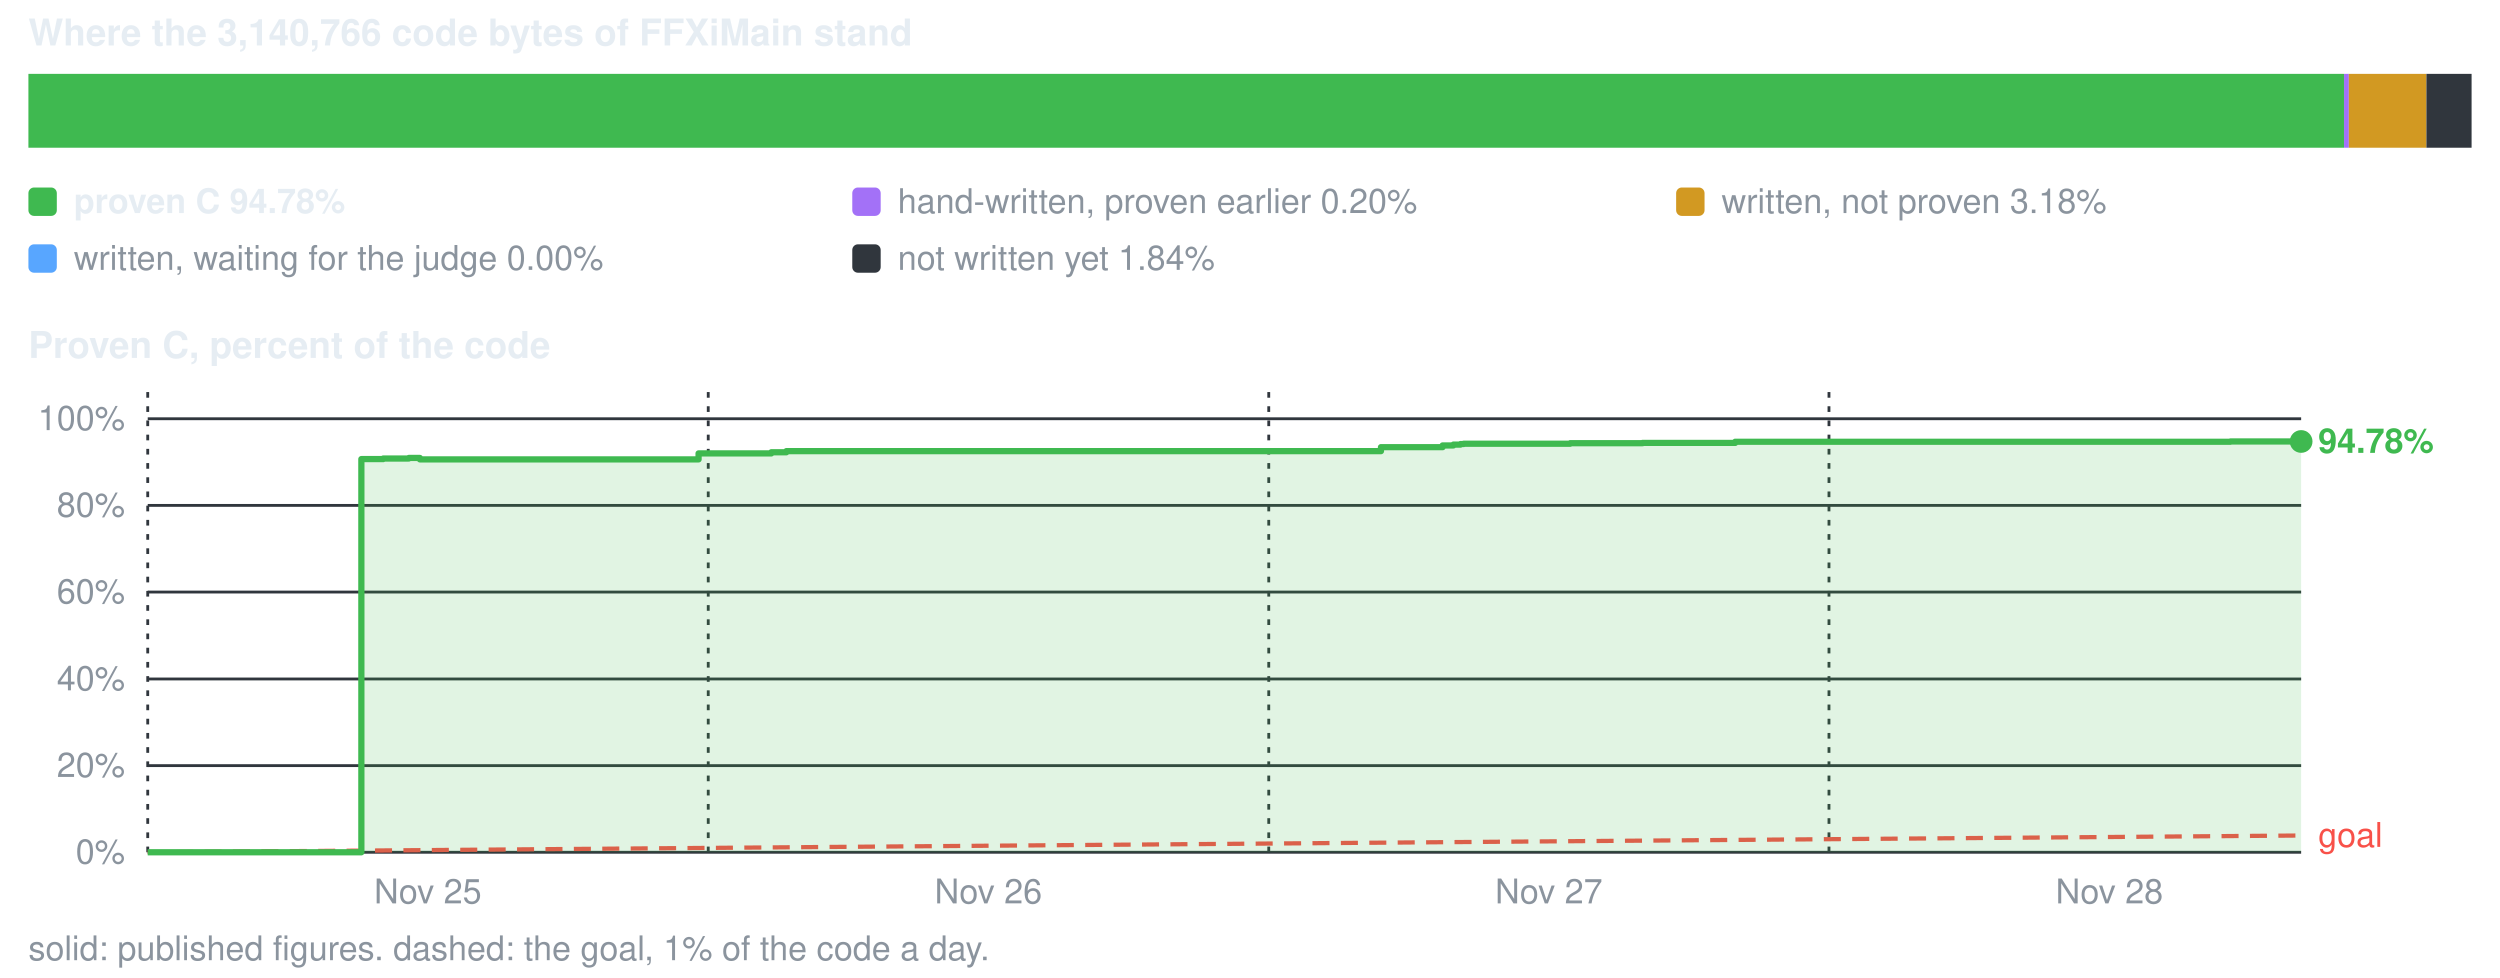
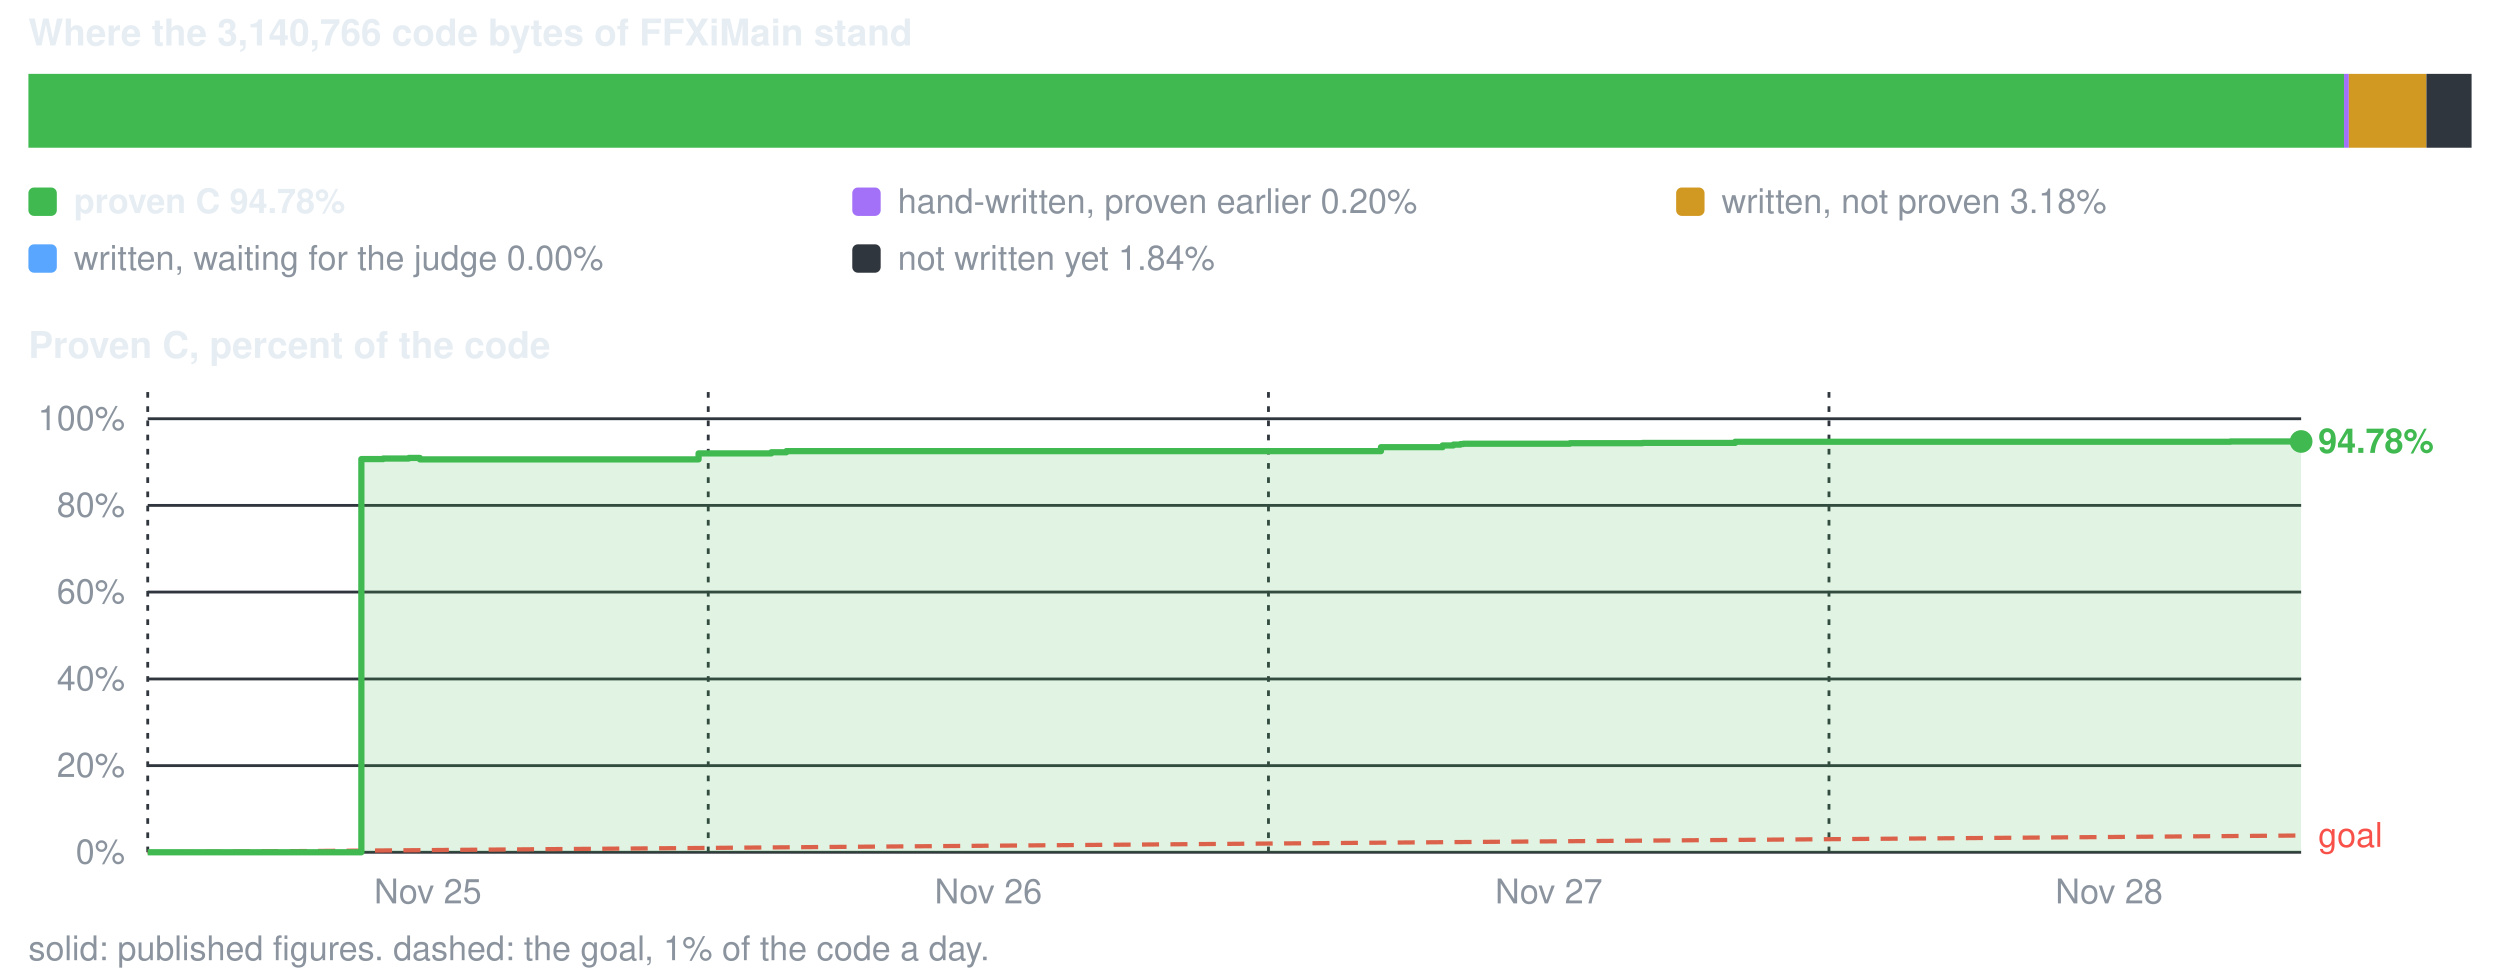
<svg xmlns="http://www.w3.org/2000/svg" viewBox="0 0 880 344" width="880" height="344" role="img" aria-label="conversion progress">
  <style>text{font-family:-apple-system,BlinkMacSystemFont,'Segoe UI',Helvetica,Arial,sans-serif;font-size:12px;fill:#8b949e}.s{fill:#e6edf3;font-weight:600}.b{font-size:13px}</style>
  <text x="10" y="16" class="s b">Where the 3,140,766 code bytes of FFXiMain stand</text>
  <rect x="10.0" y="26" width="815.1" height="26" fill="#3fb950" />
  <rect x="825.1" y="26" width="1.7" height="26" fill="#a371f7" />
  <rect x="826.8" y="26" width="27.3" height="26" fill="#d29922" />
  <rect x="854.1" y="26" width="15.9" height="26" fill="#30363d" />
  <rect x="10" y="66" width="10" height="10" rx="2" fill="#3fb950" />
  <text x="26" y="75" class="s">proven C 94.78%</text>
  <rect x="300" y="66" width="10" height="10" rx="2" fill="#a371f7" />
  <text x="316" y="75">hand-written, proven earlier 0.20%</text>
  <rect x="590" y="66" width="10" height="10" rx="2" fill="#d29922" />
  <text x="606" y="75">written, not proven 3.18%</text>
  <rect x="10" y="86" width="10" height="10" rx="2" fill="#58a6ff" />
  <text x="26" y="95">written, waiting for the judge 0.00%</text>
  <rect x="300" y="86" width="10" height="10" rx="2" fill="#30363d" />
  <text x="316" y="95">not written yet 1.84%</text>
  <text x="10" y="126" class="s b">Proven C, percent of the code</text>
  <line x1="52" y1="300.0" x2="810" y2="300.0" stroke="#30363d" stroke-width="1" />
  <text x="44" y="304.0" text-anchor="end">0%</text>
  <line x1="52" y1="269.5" x2="810" y2="269.5" stroke="#30363d" stroke-width="1" />
  <text x="44" y="273.5" text-anchor="end">20%</text>
  <line x1="52" y1="239.0" x2="810" y2="239.0" stroke="#30363d" stroke-width="1" />
  <text x="44" y="243.0" text-anchor="end">40%</text>
  <line x1="52" y1="208.4" x2="810" y2="208.4" stroke="#30363d" stroke-width="1" />
  <text x="44" y="212.4" text-anchor="end">60%</text>
  <line x1="52" y1="177.9" x2="810" y2="177.9" stroke="#30363d" stroke-width="1" />
  <text x="44" y="181.9" text-anchor="end">80%</text>
  <line x1="52" y1="147.4" x2="810" y2="147.4" stroke="#30363d" stroke-width="1" />
  <text x="44" y="151.4" text-anchor="end">100%</text>
  <line x1="52.0" y1="138" x2="52.0" y2="300" stroke="#30363d" stroke-width="1" stroke-dasharray="2 3" />
  <text x="150.6" y="318" text-anchor="middle">Nov 25</text>
  <line x1="249.3" y1="138" x2="249.3" y2="300" stroke="#30363d" stroke-width="1" stroke-dasharray="2 3" />
  <text x="347.9" y="318" text-anchor="middle">Nov 26</text>
-   <line x1="446.6" y1="138" x2="446.6" y2="300" stroke="#30363d" stroke-width="1" stroke-dasharray="2 3" />
+   <line x1="446.5" y1="138" x2="446.5" y2="300" stroke="#30363d" stroke-width="1" stroke-dasharray="2 3" />
  <text x="545.2" y="318" text-anchor="middle">Nov 27</text>
  <line x1="643.8" y1="138" x2="643.8" y2="300" stroke="#30363d" stroke-width="1" stroke-dasharray="2 3" />
-   <text x="742.5" y="318" text-anchor="middle">Nov 28</text>
+   <text x="742.4" y="318" text-anchor="middle">Nov 28</text>
  <line x1="52.0" y1="300.0" x2="810.0" y2="294.1" stroke="#f85149" stroke-width="1.5" stroke-dasharray="6 4" />
  <text x="816.0" y="298.1" style="fill:#f85149">goal</text>
-   <path d="M52.0 300.0 H127.2 V161.6 H134.9 V161.4 H138.2 V161.4 H139.8 V161.4 H143.9 V161.2 H146.2 V161.2 H147.8 V161.7 H245.9 V159.6 H271.5 V159.2 H276.8 V158.8 H278.4 V158.8 H279.7 V158.8 H282.0 V158.8 H289.4 V158.8 H305.0 V158.8 H486.1 V157.4 H507.8 V156.8 H511.6 V156.5 H514.1 V156.3 H515.2 V156.2 H515.8 V156.2 H516.4 V156.2 H516.7 V156.2 H518.6 V156.2 H519.0 V156.2 H552.7 V156.0 H553.1 V156.0 H553.2 V156.0 H554.1 V156.0 H554.2 V156.0 H558.9 V156.0 H578.2 V155.9 H579.3 V155.9 H598.5 V155.9 H600.6 V155.9 H610.8 V155.5 H743.1 V155.5 H761.8 V155.5 H768.5 V155.5 H779.8 V155.5 H784.4 V155.5 H785.1 V155.4 H787.6 V155.4 H787.6 V155.4 H791.1 V155.4 H792.4 V155.4 H804.7 V155.4 H810.0 V155.4 V300.0 H52.0 Z" fill="#3fb950" fill-opacity="0.16" />
-   <path d="M52.0 300.0 H127.2 V161.6 H134.9 V161.4 H138.2 V161.4 H139.8 V161.4 H143.9 V161.2 H146.2 V161.2 H147.8 V161.7 H245.9 V159.6 H271.5 V159.2 H276.8 V158.8 H278.4 V158.8 H279.7 V158.8 H282.0 V158.8 H289.4 V158.8 H305.0 V158.8 H486.1 V157.4 H507.8 V156.8 H511.6 V156.5 H514.1 V156.3 H515.2 V156.2 H515.8 V156.2 H516.4 V156.2 H516.7 V156.2 H518.6 V156.2 H519.0 V156.2 H552.7 V156.0 H553.1 V156.0 H553.2 V156.0 H554.1 V156.0 H554.2 V156.0 H558.9 V156.0 H578.2 V155.9 H579.3 V155.9 H598.5 V155.9 H600.6 V155.9 H610.8 V155.5 H743.1 V155.5 H761.8 V155.5 H768.5 V155.5 H779.8 V155.5 H784.4 V155.5 H785.1 V155.4 H787.6 V155.4 H787.6 V155.4 H791.1 V155.4 H792.4 V155.4 H804.7 V155.4 H810.0 V155.4" fill="none" stroke="#3fb950" stroke-width="2.2" stroke-linejoin="round" />
+   <path d="M52.0 300.0 H127.2 V161.6 H134.9 V161.4 H138.2 V161.4 H139.8 V161.4 H143.9 V161.2 H146.2 V161.2 H147.8 V161.7 H245.9 V159.6 H271.5 V159.2 H276.8 V158.8 H278.4 V158.8 H279.7 V158.8 H282.0 V158.8 H289.4 V158.8 H305.0 V158.8 H486.1 V157.4 H507.8 V156.8 H511.6 V156.5 H514.1 V156.3 H515.1 V156.2 H515.8 V156.2 H516.3 V156.2 H516.7 V156.2 H518.5 V156.2 H519.0 V156.2 H552.6 V156.0 H553.1 V156.0 H553.1 V156.0 H554.0 V156.0 H554.1 V156.0 H558.9 V156.0 H578.2 V155.9 H579.2 V155.9 H598.5 V155.9 H600.6 V155.9 H610.8 V155.5 H743.0 V155.5 H761.8 V155.5 H768.5 V155.5 H779.8 V155.5 H784.3 V155.5 H785.1 V155.4 H787.5 V155.4 H787.6 V155.4 H791.1 V155.4 H792.3 V155.4 H804.7 V155.4 H810.0 V155.4 H810.0 V155.4 V300.0 H52.0 Z" fill="#3fb950" fill-opacity="0.16" />
+   <path d="M52.0 300.0 H127.2 V161.6 H134.9 V161.4 H138.2 V161.4 H139.8 V161.4 H143.9 V161.2 H146.2 V161.2 H147.8 V161.7 H245.9 V159.6 H271.5 V159.2 H276.8 V158.8 H278.4 V158.8 H279.7 V158.8 H282.0 V158.8 H289.4 V158.8 H305.0 V158.8 H486.1 V157.4 H507.8 V156.8 H511.6 V156.5 H514.1 V156.3 H515.1 V156.2 H515.8 V156.2 H516.3 V156.2 H516.7 V156.2 H518.5 V156.2 H519.0 V156.2 H552.6 V156.0 H553.1 V156.0 H553.1 V156.0 H554.0 V156.0 H554.1 V156.0 H558.9 V156.0 H578.2 V155.9 H579.2 V155.9 H598.5 V155.9 H600.6 V155.9 H610.8 V155.5 H743.0 V155.5 H761.8 V155.5 H768.5 V155.5 H779.8 V155.5 H784.3 V155.5 H785.1 V155.4 H787.5 V155.4 H787.6 V155.4 H791.1 V155.4 H792.3 V155.4 H804.7 V155.4 H810.0 V155.4 H810.0 V155.4" fill="none" stroke="#3fb950" stroke-width="2.2" stroke-linejoin="round" />
  <circle cx="810.0" cy="155.4" r="4" fill="#3fb950" />
  <text x="816.0" y="159.4" class="s" style="fill:#3fb950">94.78%</text>
  <text x="10" y="338">solid: published figures. dashed: the goal, 1% of the code a day.</text>
</svg>
